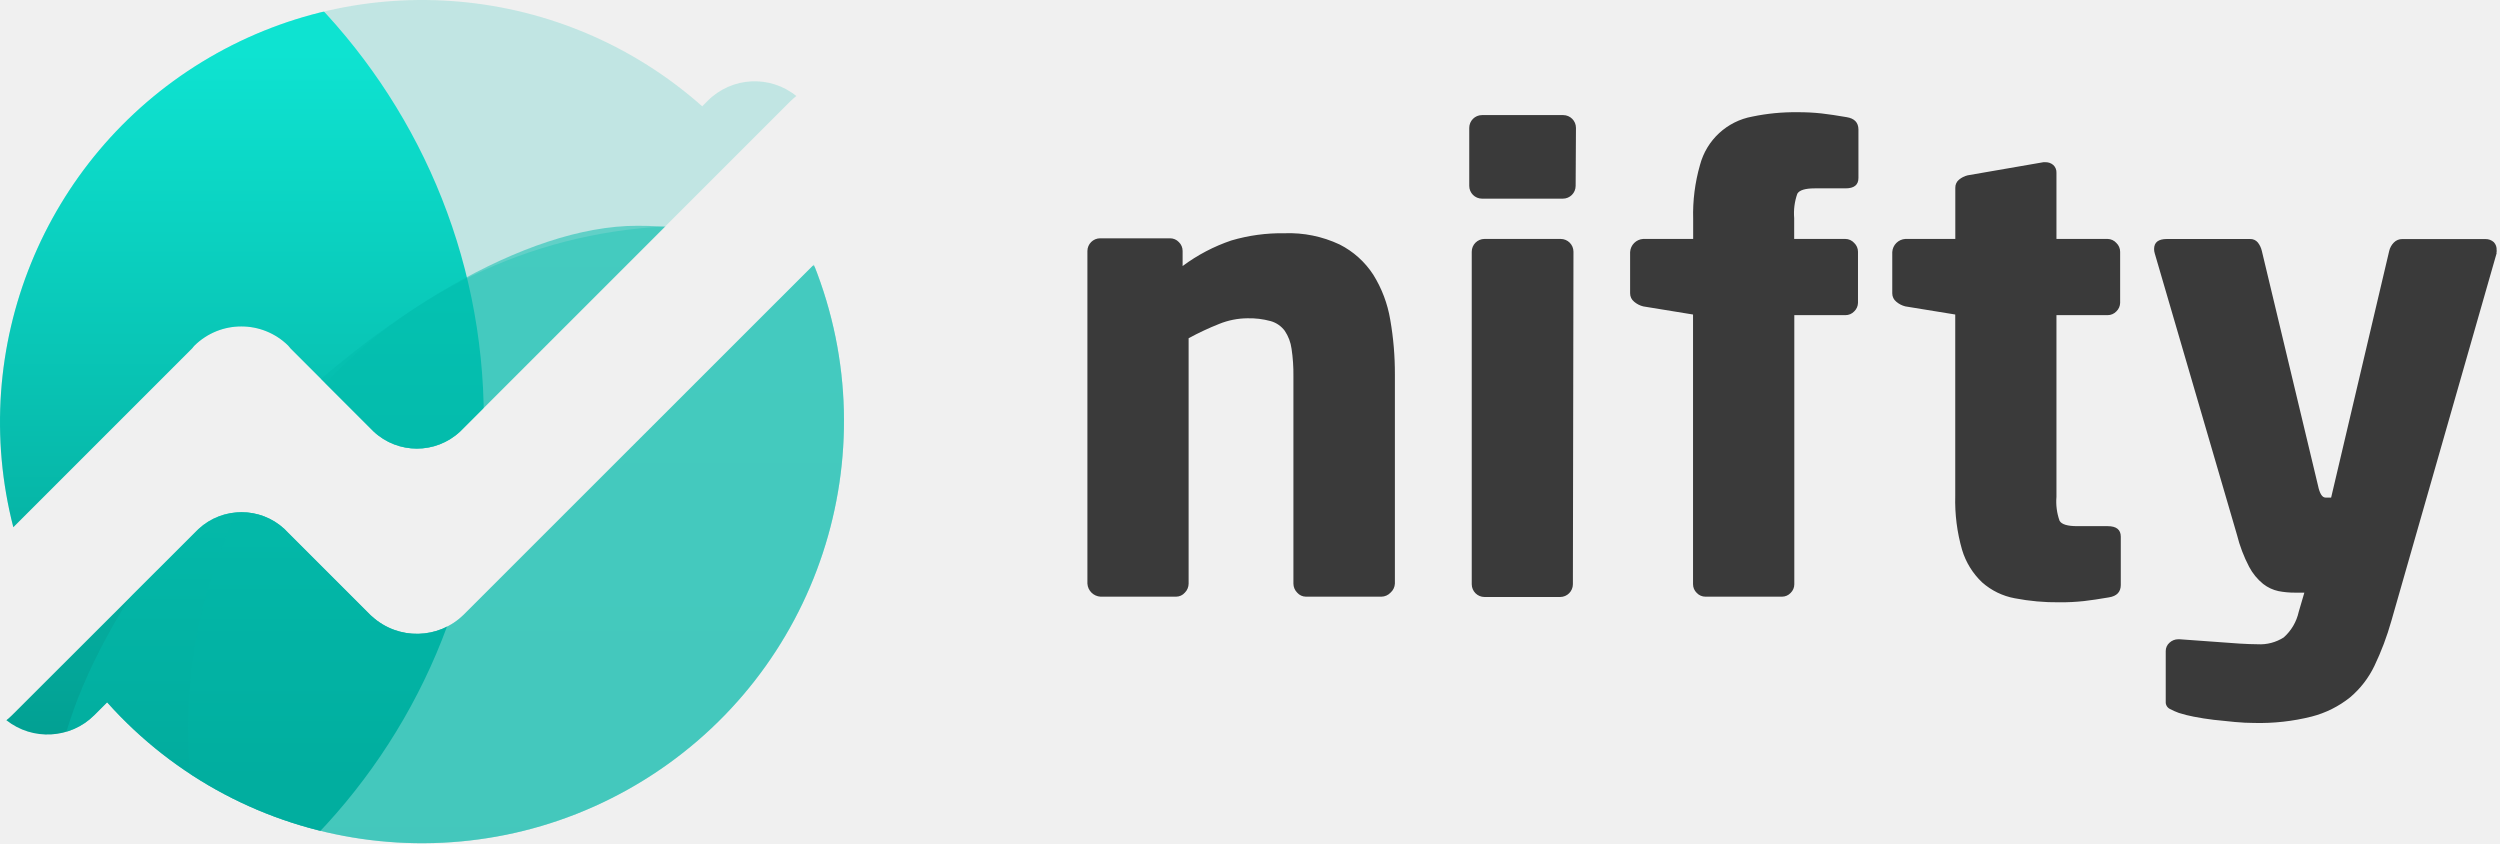
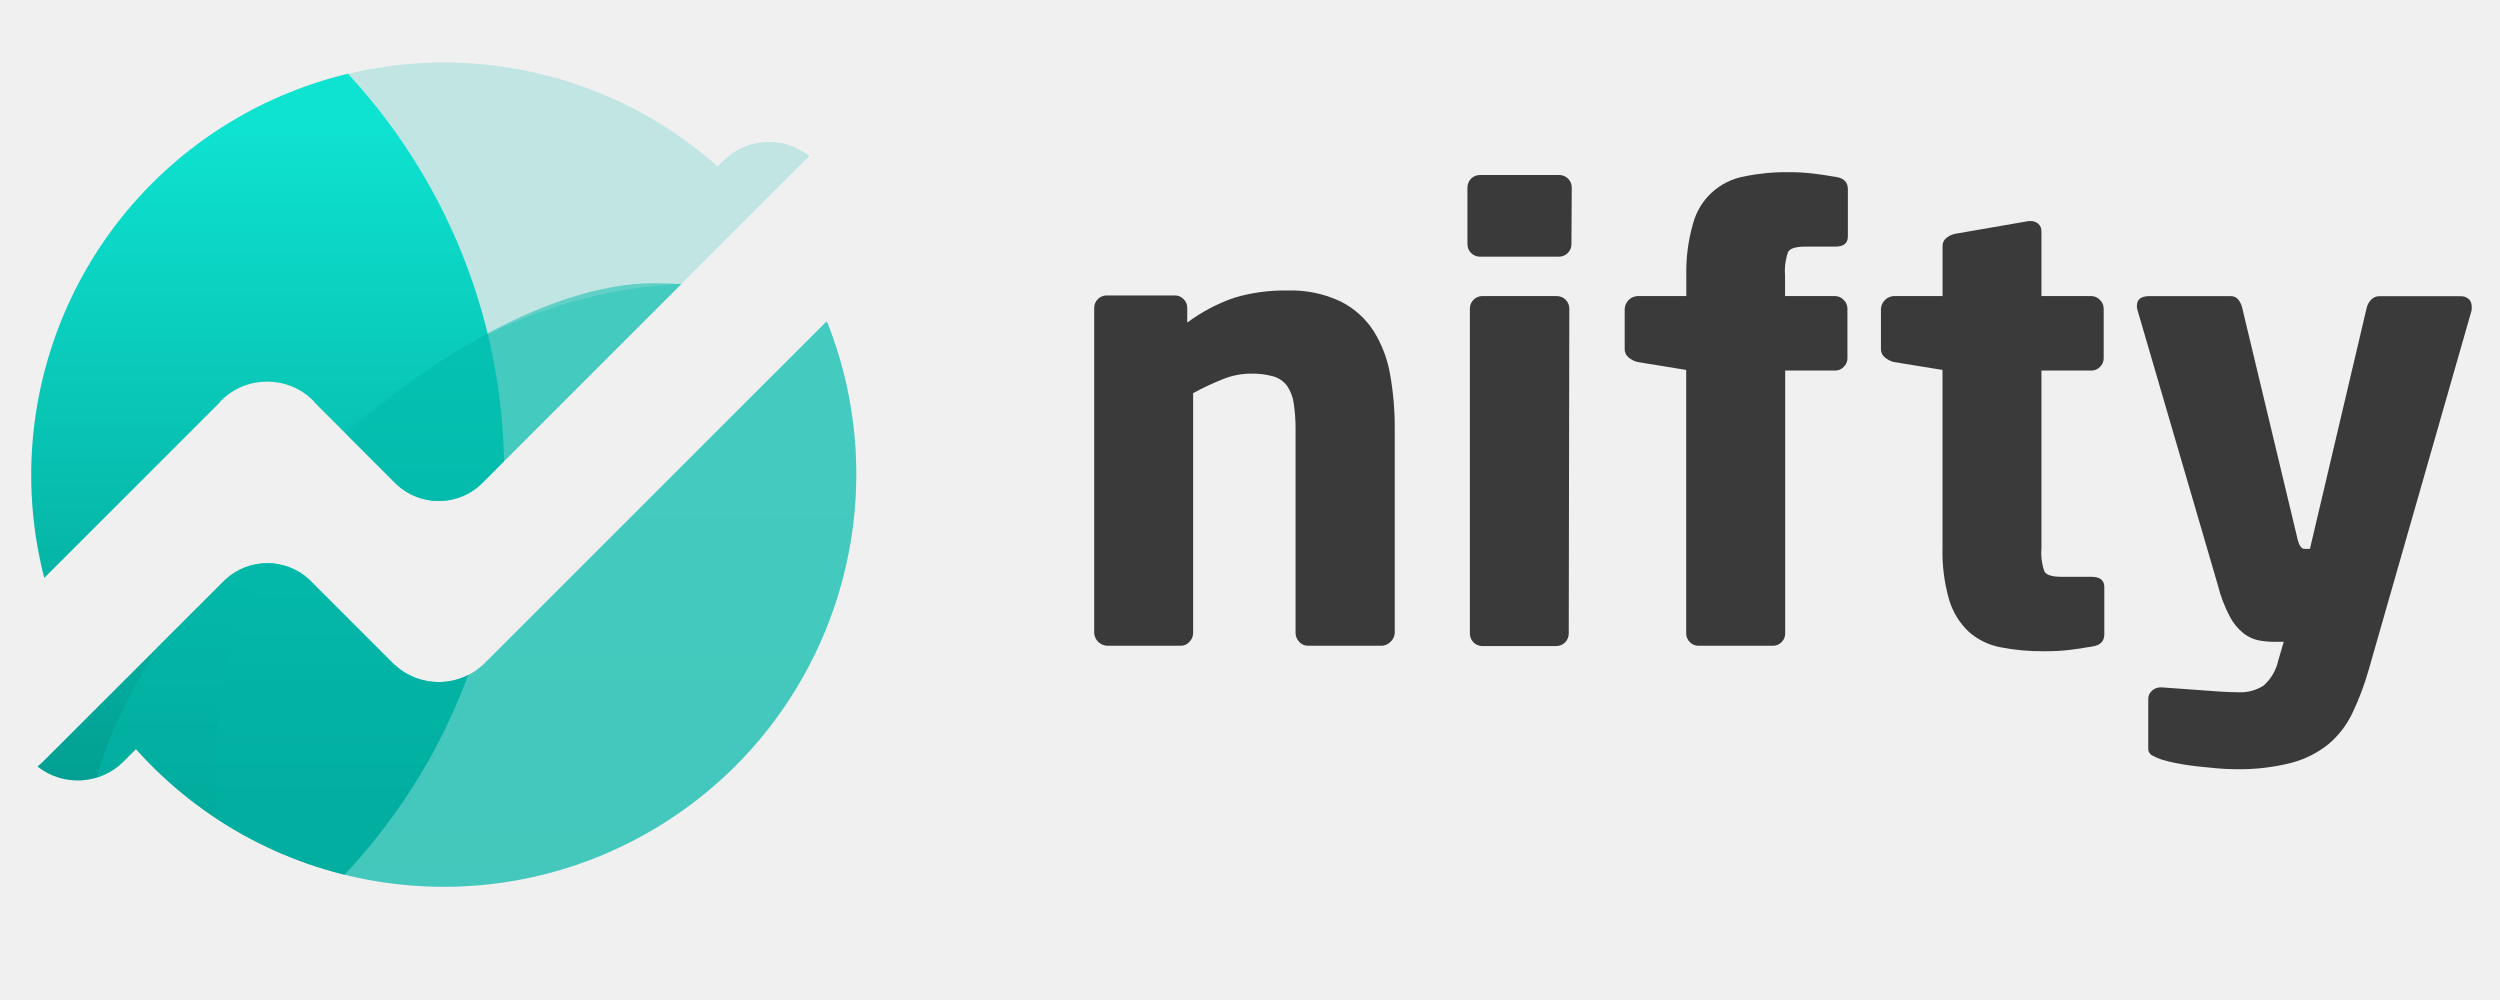
- <svg xmlns="http://www.w3.org/2000/svg" xmlns:xlink="http://www.w3.org/1999/xlink" width="391" height="132" viewBox="0 0 391 132">
+ <svg xmlns="http://www.w3.org/2000/svg" xmlns:xlink="http://www.w3.org/1999/xlink" width="400" height="160" viewBox="-5 -10 400 160">
  <defs>
    <path d="M127.288 41.395c11.875 29.749.68 63.73-26.554 80.593-27.233 16.864-62.643 11.742-83.981-12.147l-2.022 2.022a10.363 10.363 0 0 1-13.73.779c.308-.243.601-.503.88-.779l28.54-28.5.628-.627a9.898 9.898 0 0 1 13.436 0l.546.556 12.937 12.935c.074.068.153.13.227.198a10.434 10.434 0 0 0 14.346-.303zM31.605 9.683c24.766-15.13 56.509-12.314 78.223 6.942l.9-.9a10.363 10.363 0 0 1 13.82-.708c-.356.277-.694.578-1.01.9L71.974 67.479a9.898 9.898 0 0 1-13.548 0L45.415 54.467c-.121-.131-.212-.283-.333-.404-4.07-4.014-10.61-4.014-14.68 0-.132.121-.213.273-.334.404L2.083 82.453c-7.224-28.11 4.757-57.639 29.522-72.77z" id="niftyLogoA" />
    <linearGradient x1="83.831%" y1="19.837%" x2="83.831%" y2="80.351%" id="niftyLogoB">
      <stop stop-color="#0EE3D1" offset="0%" />
      <stop stop-color="#019B8E" offset="100%" />
    </linearGradient>
    <linearGradient x1="50%" y1="0%" x2="50%" y2="100%" id="niftyLogoD">
      <stop stop-color="#01BFAF" offset="0%" />
      <stop stop-color="#019B8E" offset="100%" />
    </linearGradient>
  </defs>
  <g fill="none" fill-rule="evenodd">
    <g fill-rule="nonzero">
      <g fill="#3A3A3A">
        <path d="M217.48 92.69a2 2 0 0 1-1.42.63h-11.81a1.81 1.81 0 0 1-1.37-.63 2 2 0 0 1-.59-1.41V58.84a26.57 26.57 0 0 0-.29-4.29 6.59 6.59 0 0 0-1.07-2.82 4.15 4.15 0 0 0-2.2-1.51 12.64 12.64 0 0 0-3.66-.44 12 12 0 0 0-4.39.88 43.59 43.59 0 0 0-4.78 2.24v38.38a2 2 0 0 1-.59 1.41c-.343.4-.843.63-1.37.63h-11.82a2.18 2.18 0 0 1-2.05-2.05v-52a2 2 0 0 1 2-2H183a1.87 1.87 0 0 1 1.37.59 1.9 1.9 0 0 1 .59 1.38v2.37a27.49 27.49 0 0 1 7.62-4 27.79 27.79 0 0 1 8.3-1.13 18.63 18.63 0 0 1 8.64 1.76 13.55 13.55 0 0 1 5.27 4.74 19.29 19.29 0 0 1 2.64 7c.5 2.852.745 5.744.73 8.64v32.66a2 2 0 0 1-.68 1.41zM246.43 29.07a2 2 0 0 1-2 2h-12.64a2 2 0 0 1-2-2V20a2 2 0 0 1 2-2h12.69a2 2 0 0 1 2 2l-.05 9.07zm-.43 62.3a2 2 0 0 1-2 2h-11.82a2 2 0 0 1-2-2v-52a2 2 0 0 1 2-2h11.91a2 2 0 0 1 2 2l-.09 52zM288.62 29.46h-4.79c-1.5 0-2.41.28-2.73.84a9.17 9.17 0 0 0-.49 3.81v3.26h8A1.87 1.87 0 0 1 290 38a1.9 1.9 0 0 1 .59 1.38v8a1.9 1.9 0 0 1-.59 1.32 1.87 1.87 0 0 1-1.37.59h-8v42.09a1.87 1.87 0 0 1-.58 1.36 1.85 1.85 0 0 1-1.36.58h-11.96a1.85 1.85 0 0 1-1.36-.59 1.88 1.88 0 0 1-.58-1.37V49.19L257 47.92a3.45 3.45 0 0 1-1.42-.73 1.66 1.66 0 0 1-.63-1.32v-6.45a2.18 2.18 0 0 1 2.05-2.05h7.81v-3.12a27.83 27.83 0 0 1 1.07-8.45 10.39 10.39 0 0 1 8.2-7.57 32.59 32.59 0 0 1 7-.68 33.27 33.27 0 0 1 3.81.19c1.107.127 2.41.32 3.91.58 1.233.193 1.853.84 1.86 1.94v7.56c.007 1.1-.673 1.647-2.04 1.64zM329.83 93.43c-1.5.26-2.803.453-3.91.58a33.51 33.51 0 0 1-3.81.19 34.92 34.92 0 0 1-7-.63 10.58 10.58 0 0 1-5.11-2.49 11.62 11.62 0 0 1-3.13-5.08 27.81 27.81 0 0 1-1.07-8.45V49.19l-7.8-1.27a3.45 3.45 0 0 1-1.42-.73 1.66 1.66 0 0 1-.63-1.32v-6.45a2.18 2.18 0 0 1 2.05-2.05h7.81v-8c-.014-.49.2-.96.58-1.27a3.36 3.36 0 0 1 1.36-.68l11.84-2.05h.29c.46-.02.911.138 1.26.44.335.315.514.761.49 1.22v10.34h8A1.87 1.87 0 0 1 331 38a1.9 1.9 0 0 1 .59 1.38v8a1.9 1.9 0 0 1-.59 1.32 1.87 1.87 0 0 1-1.37.59h-8V77.7a8.93 8.93 0 0 0 .49 3.76c.327.553 1.237.83 2.73.83h4.79c1.367 0 2.05.55 2.05 1.65v7.56c-.007 1.093-.627 1.737-1.86 1.93zM390.47 39.13a.39.39 0 0 1 0 .24.38.38 0 0 0 0 .24L374 97.14a43.77 43.77 0 0 1-2.64 7 14.85 14.85 0 0 1-3.81 4.93 16 16 0 0 1-6 3 33.46 33.46 0 0 1-9 1c-.913 0-1.913-.05-3-.15-1.087-.1-2.193-.213-3.32-.34a41.561 41.561 0 0 1-3.12-.49 20.27 20.27 0 0 1-2.34-.59 11.44 11.44 0 0 1-1.42-.63 1.18 1.18 0 0 1-.63-1.12v-7.91a1.71 1.71 0 0 1 .59-1.32 2 2 0 0 1 1.37-.54h.2l2.78.2c1.073.067 2.18.147 3.32.24 1.14.093 2.247.173 3.32.24 1.07.06 2 .1 2.78.1a6.84 6.84 0 0 0 4.1-1.07 7.5 7.5 0 0 0 2.34-4l.88-3h-1.46a13.14 13.14 0 0 1-2.59-.24 5.92 5.92 0 0 1-2.39-1.12 8.59 8.59 0 0 1-2.2-2.69 22.4 22.4 0 0 1-1.9-5L337 39.62c-.07-.22-.103-.45-.1-.68 0-1.04.667-1.56 2-1.56h13a1.5 1.5 0 0 1 1.22.54c.305.388.52.839.63 1.32l8.79 36.72c.26 1.24.65 1.86 1.17 1.86h.88l9.08-38.57c.117-.5.37-.956.73-1.32a1.8 1.8 0 0 1 1.32-.54h13a1.89 1.89 0 0 1 1.32.49c.312.338.468.791.43 1.25z" />
      </g>
      <g fill="#00B8A9">
        <path d="M45 76.61l.55.55c-.187-.193-.37-.377-.55-.55zM31.08 77.2l.62-.62c-.213.193-.42.4-.62.62z" />
      </g>
    </g>
    <g>
      <mask id="niftyLogoC" fill="#fff">
        <use xlink:href="#niftyLogoA" />
      </mask>
      <use fill="#01BAAB" fill-rule="nonzero" opacity=".197" xlink:href="#niftyLogoA" />
      <ellipse fill="url(#niftyLogoB)" mask="url(#niftyLogoC)" cx="-18.917" cy="65.58" rx="94.586" ry="94.166" />
      <circle fill="url(#niftyLogoD)" opacity=".3" mask="url(#niftyLogoC)" cx="108.038" cy="113.924" r="78.611" />
      <path d="M99.657 162.268c35.058 0 63.478-28.42 63.478-63.478s-28.42-63.478-63.478-63.478-91.25 56.465-91.25 91.522c0 35.058 56.192 35.434 91.25 35.434z" fill="#01BBAC" opacity=".5" mask="url(#niftyLogoC)" />
    </g>
  </g>
</svg>
